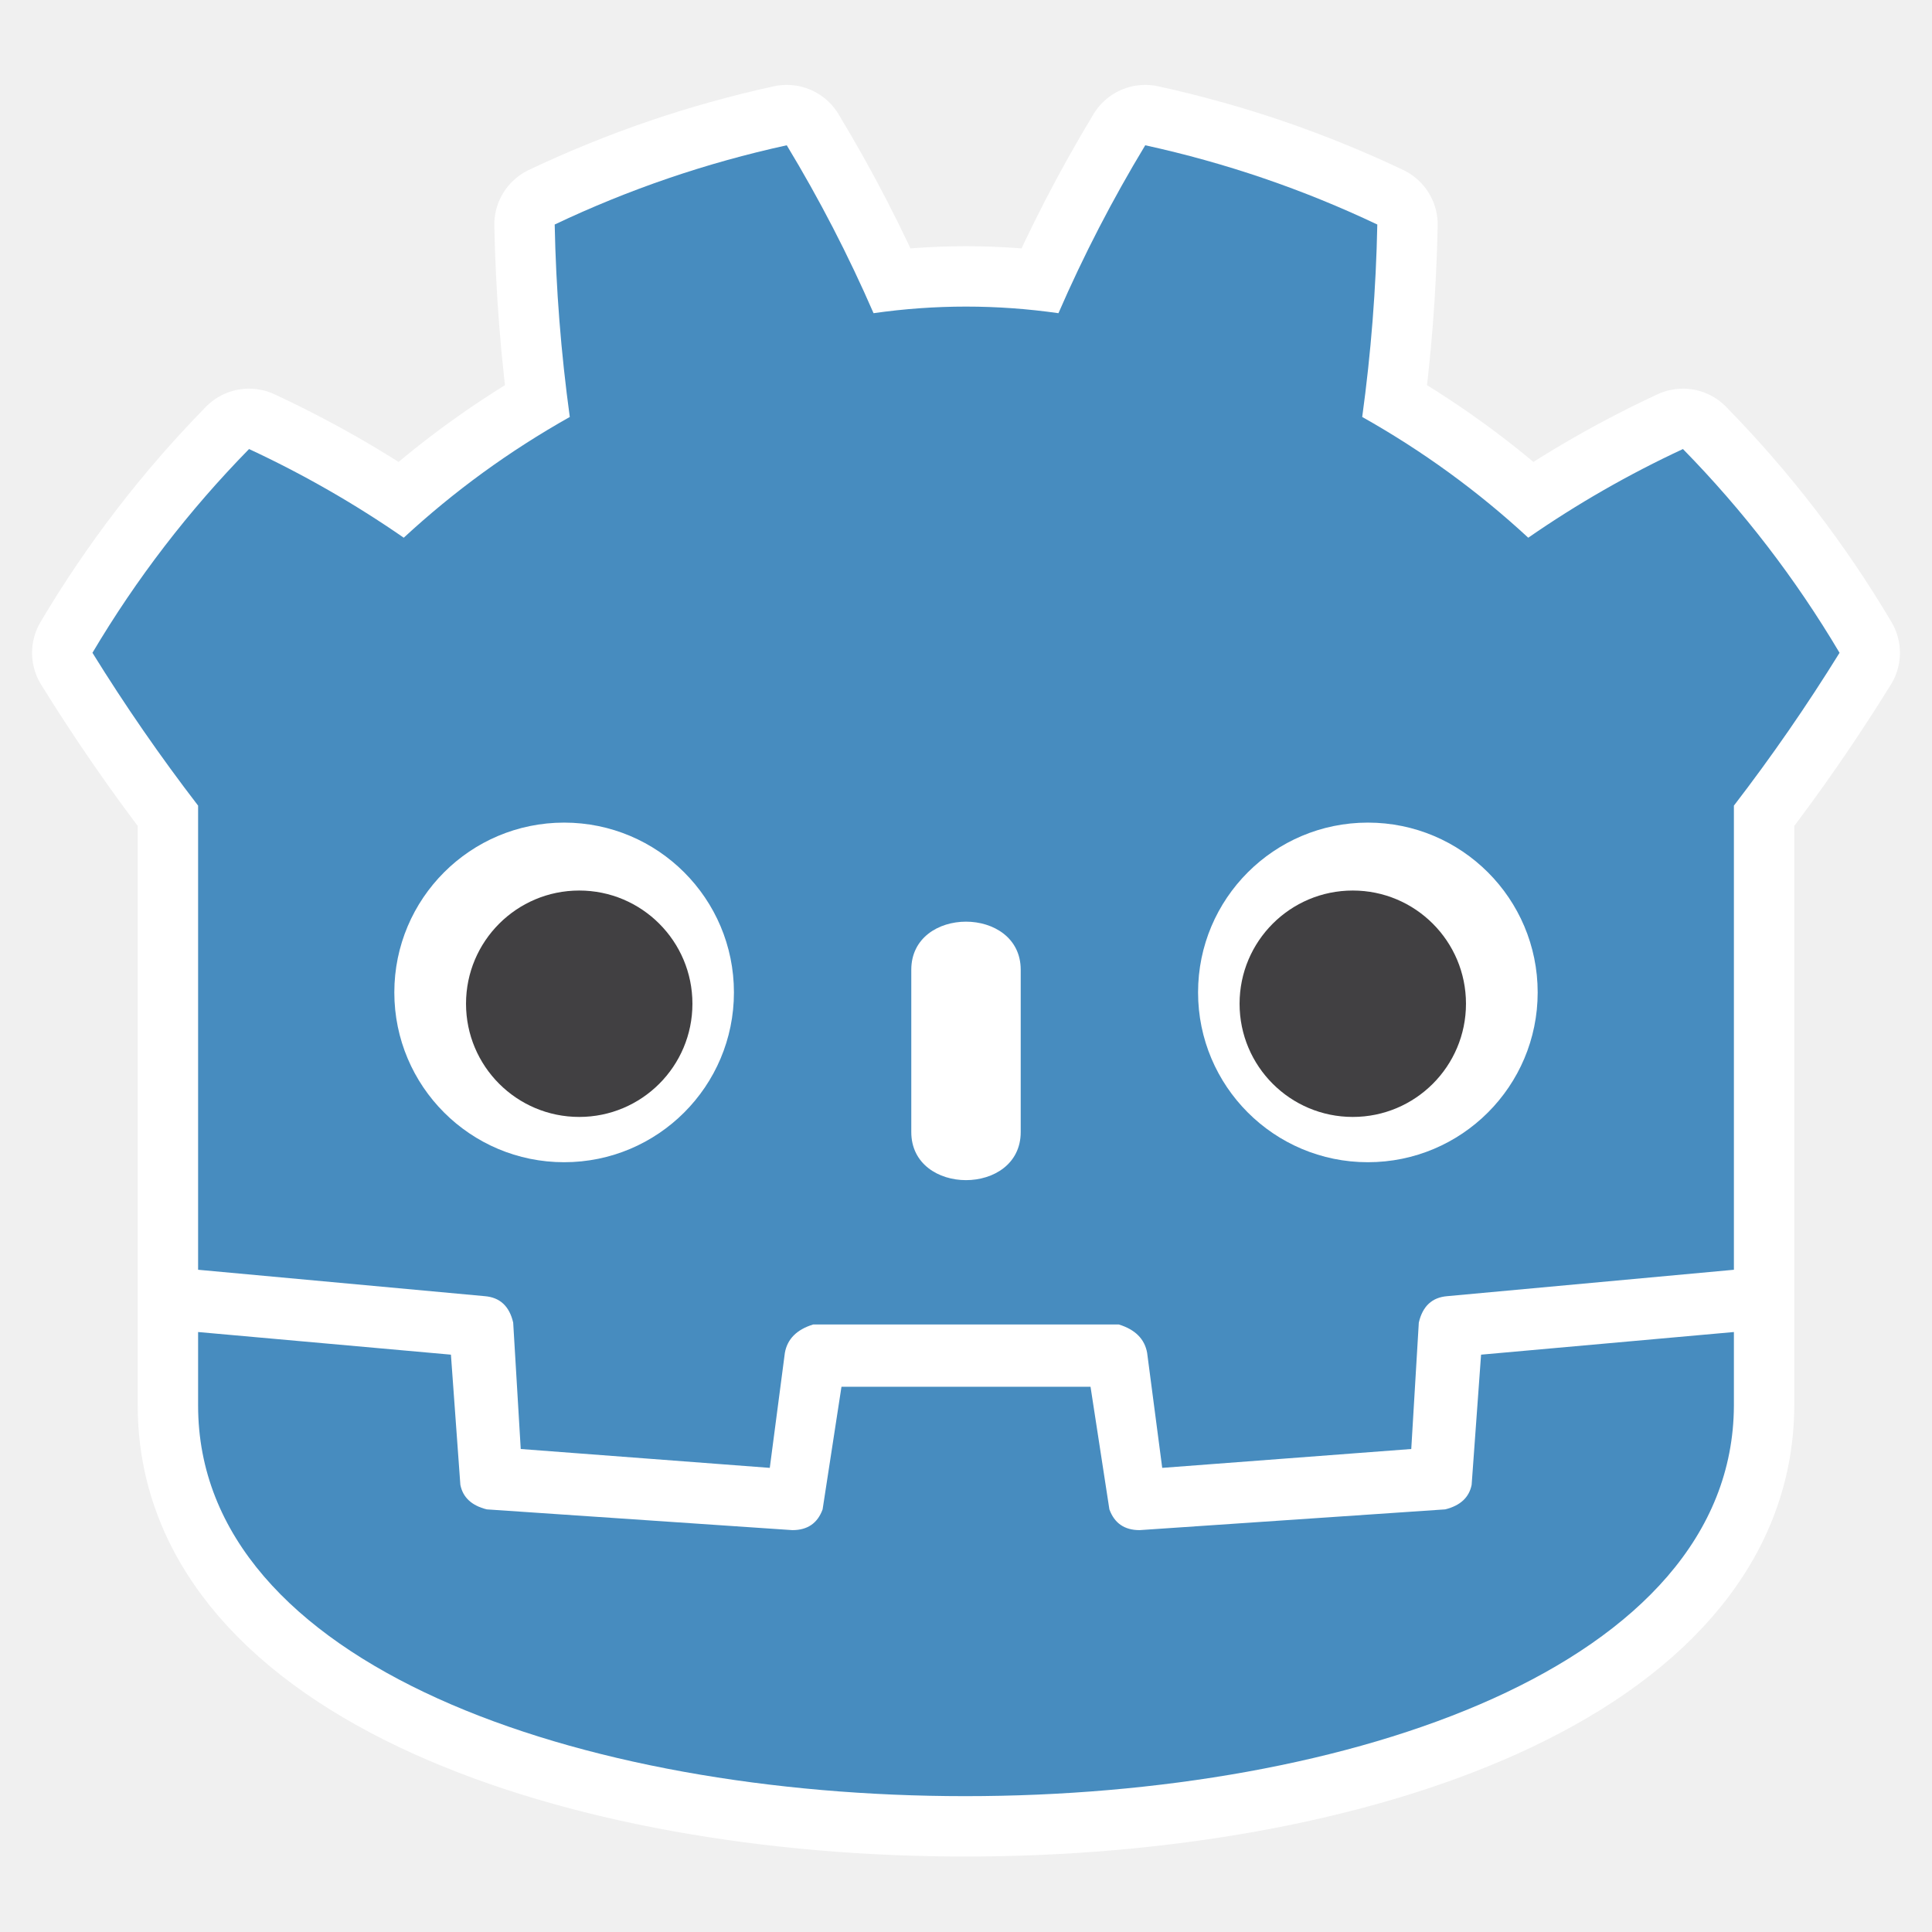
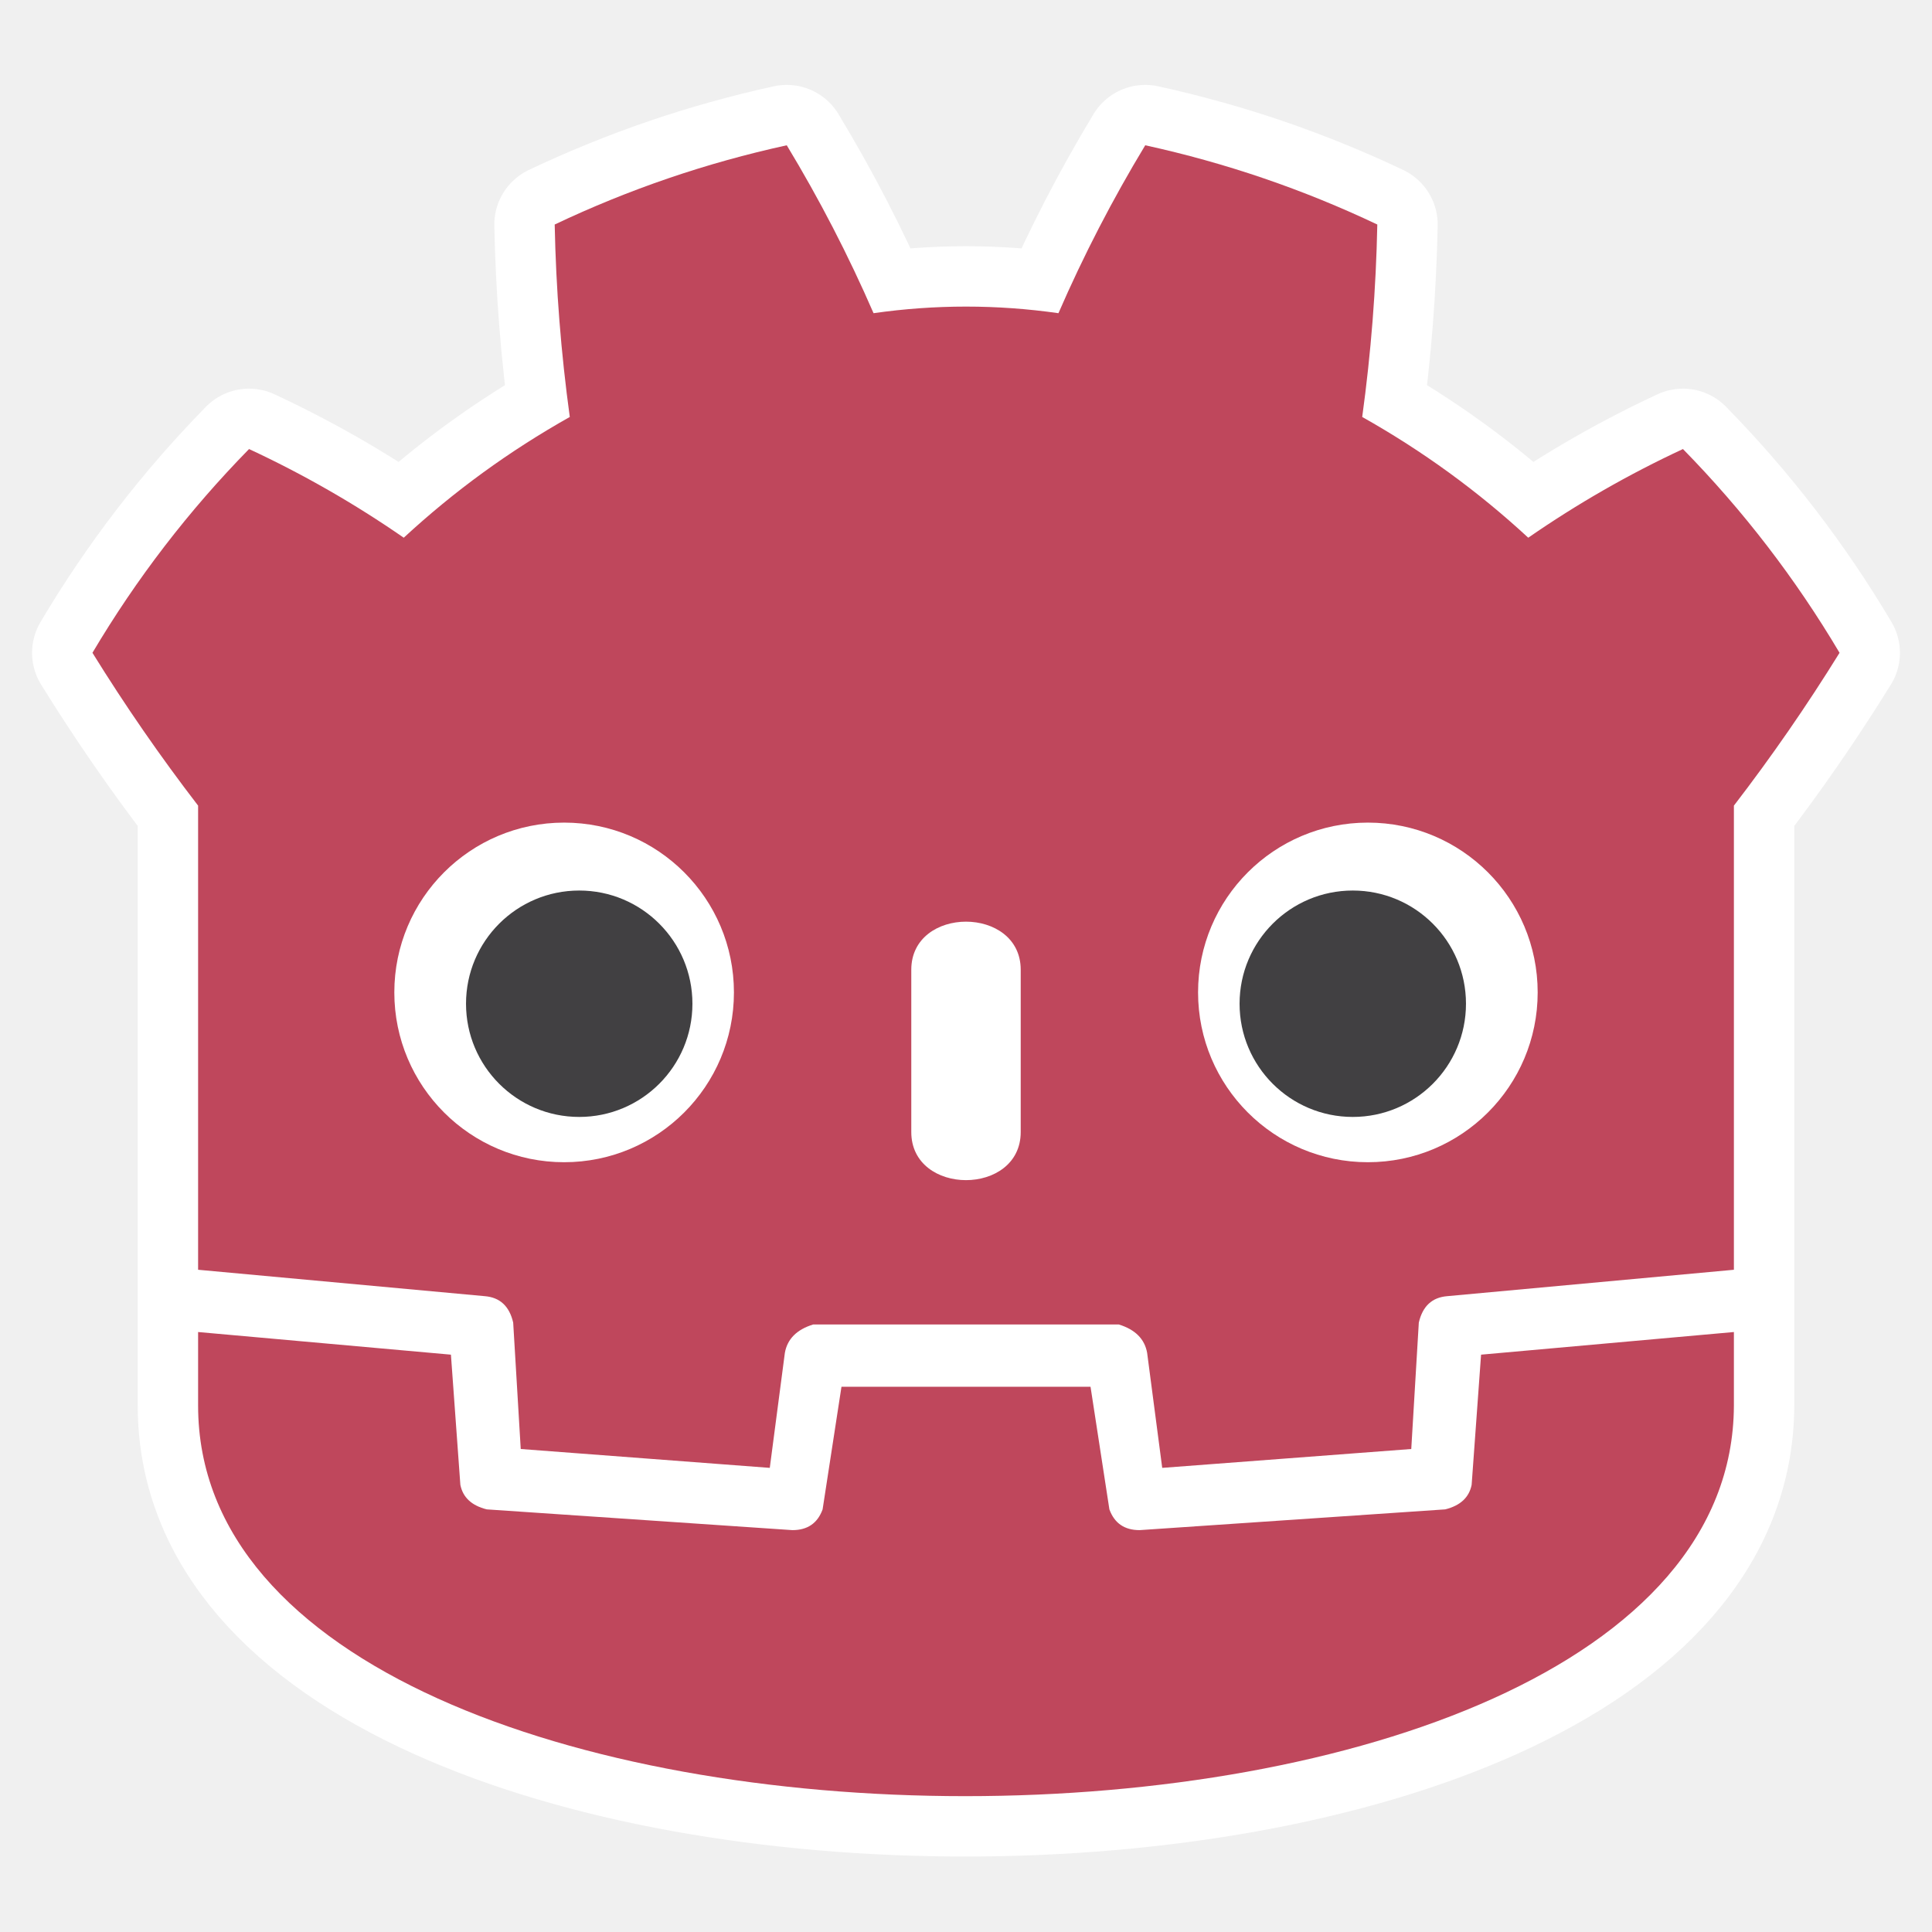
<svg xmlns="http://www.w3.org/2000/svg" width="1024" height="1024">
  <g fill="#fff">
    <path d="M105 673v33q407 354 814 0v-33z" />
    <path fill="none" stroke="#fff" stroke-linejoin="round" stroke-width="64" d="M105 745c0 276 813 276 814 0V427q30-39 56-81-35-59-83-108-43 20-82 47-40-37-88-64 7-51 8-102-59-28-123-42-26 43-46 89-49-7-98 0-20-46-46-89-64 14-123 42 1 51 8 102-48 27-88 64-39-27-82-47-48 49-83 108 26 42 56 81v318z" />
-     <path fill="#478cbf" d="m105 673 152 14q12 1 15 14l4 67 132 10 8-61q2-11 15-15h162q13 4 15 15l8 61 132-10 4-67q3-13 15-14l152-14V427q30-39 56-81-35-59-83-108-43 20-82 47-40-37-88-64 7-51 8-102-59-28-123-42-26 43-46 89-49-7-98 0-20-46-46-89-64 14-123 42 1 51 8 102-48 27-88 64-39-27-82-47-48 49-83 108 26 42 56 81zm0 33v39c0 276 813 276 814 0v-39l-134 12-5 69q-2 10-14 13l-162 11q-12 0-16-11l-10-65H446l-10 65q-4 11-16 11l-162-11q-12-3-14-13l-5-69z" />
+     <path fill="#bf475c" d="m105 673 152 14q12 1 15 14l4 67 132 10 8-61q2-11 15-15h162q13 4 15 15l8 61 132-10 4-67q3-13 15-14l152-14V427q30-39 56-81-35-59-83-108-43 20-82 47-40-37-88-64 7-51 8-102-59-28-123-42-26 43-46 89-49-7-98 0-20-46-46-89-64 14-123 42 1 51 8 102-48 27-88 64-39-27-82-47-48 49-83 108 26 42 56 81zm0 33v39c0 276 813 276 814 0v-39l-134 12-5 69q-2 10-14 13l-162 11q-12 0-16-11l-10-65H446l-10 65q-4 11-16 11l-162-11q-12-3-14-13l-5-69z" />
    <path d="M483 600c0 34 58 34 58 0v-86c0-34-58-34-58 0z" />
    <circle cx="725" cy="526" r="90" />
    <circle cx="299" cy="526" r="90" />
  </g>
  <g fill="#414042">
    <circle cx="307" cy="532" r="60" />
    <circle cx="717" cy="532" r="60" />
  </g>
</svg>
